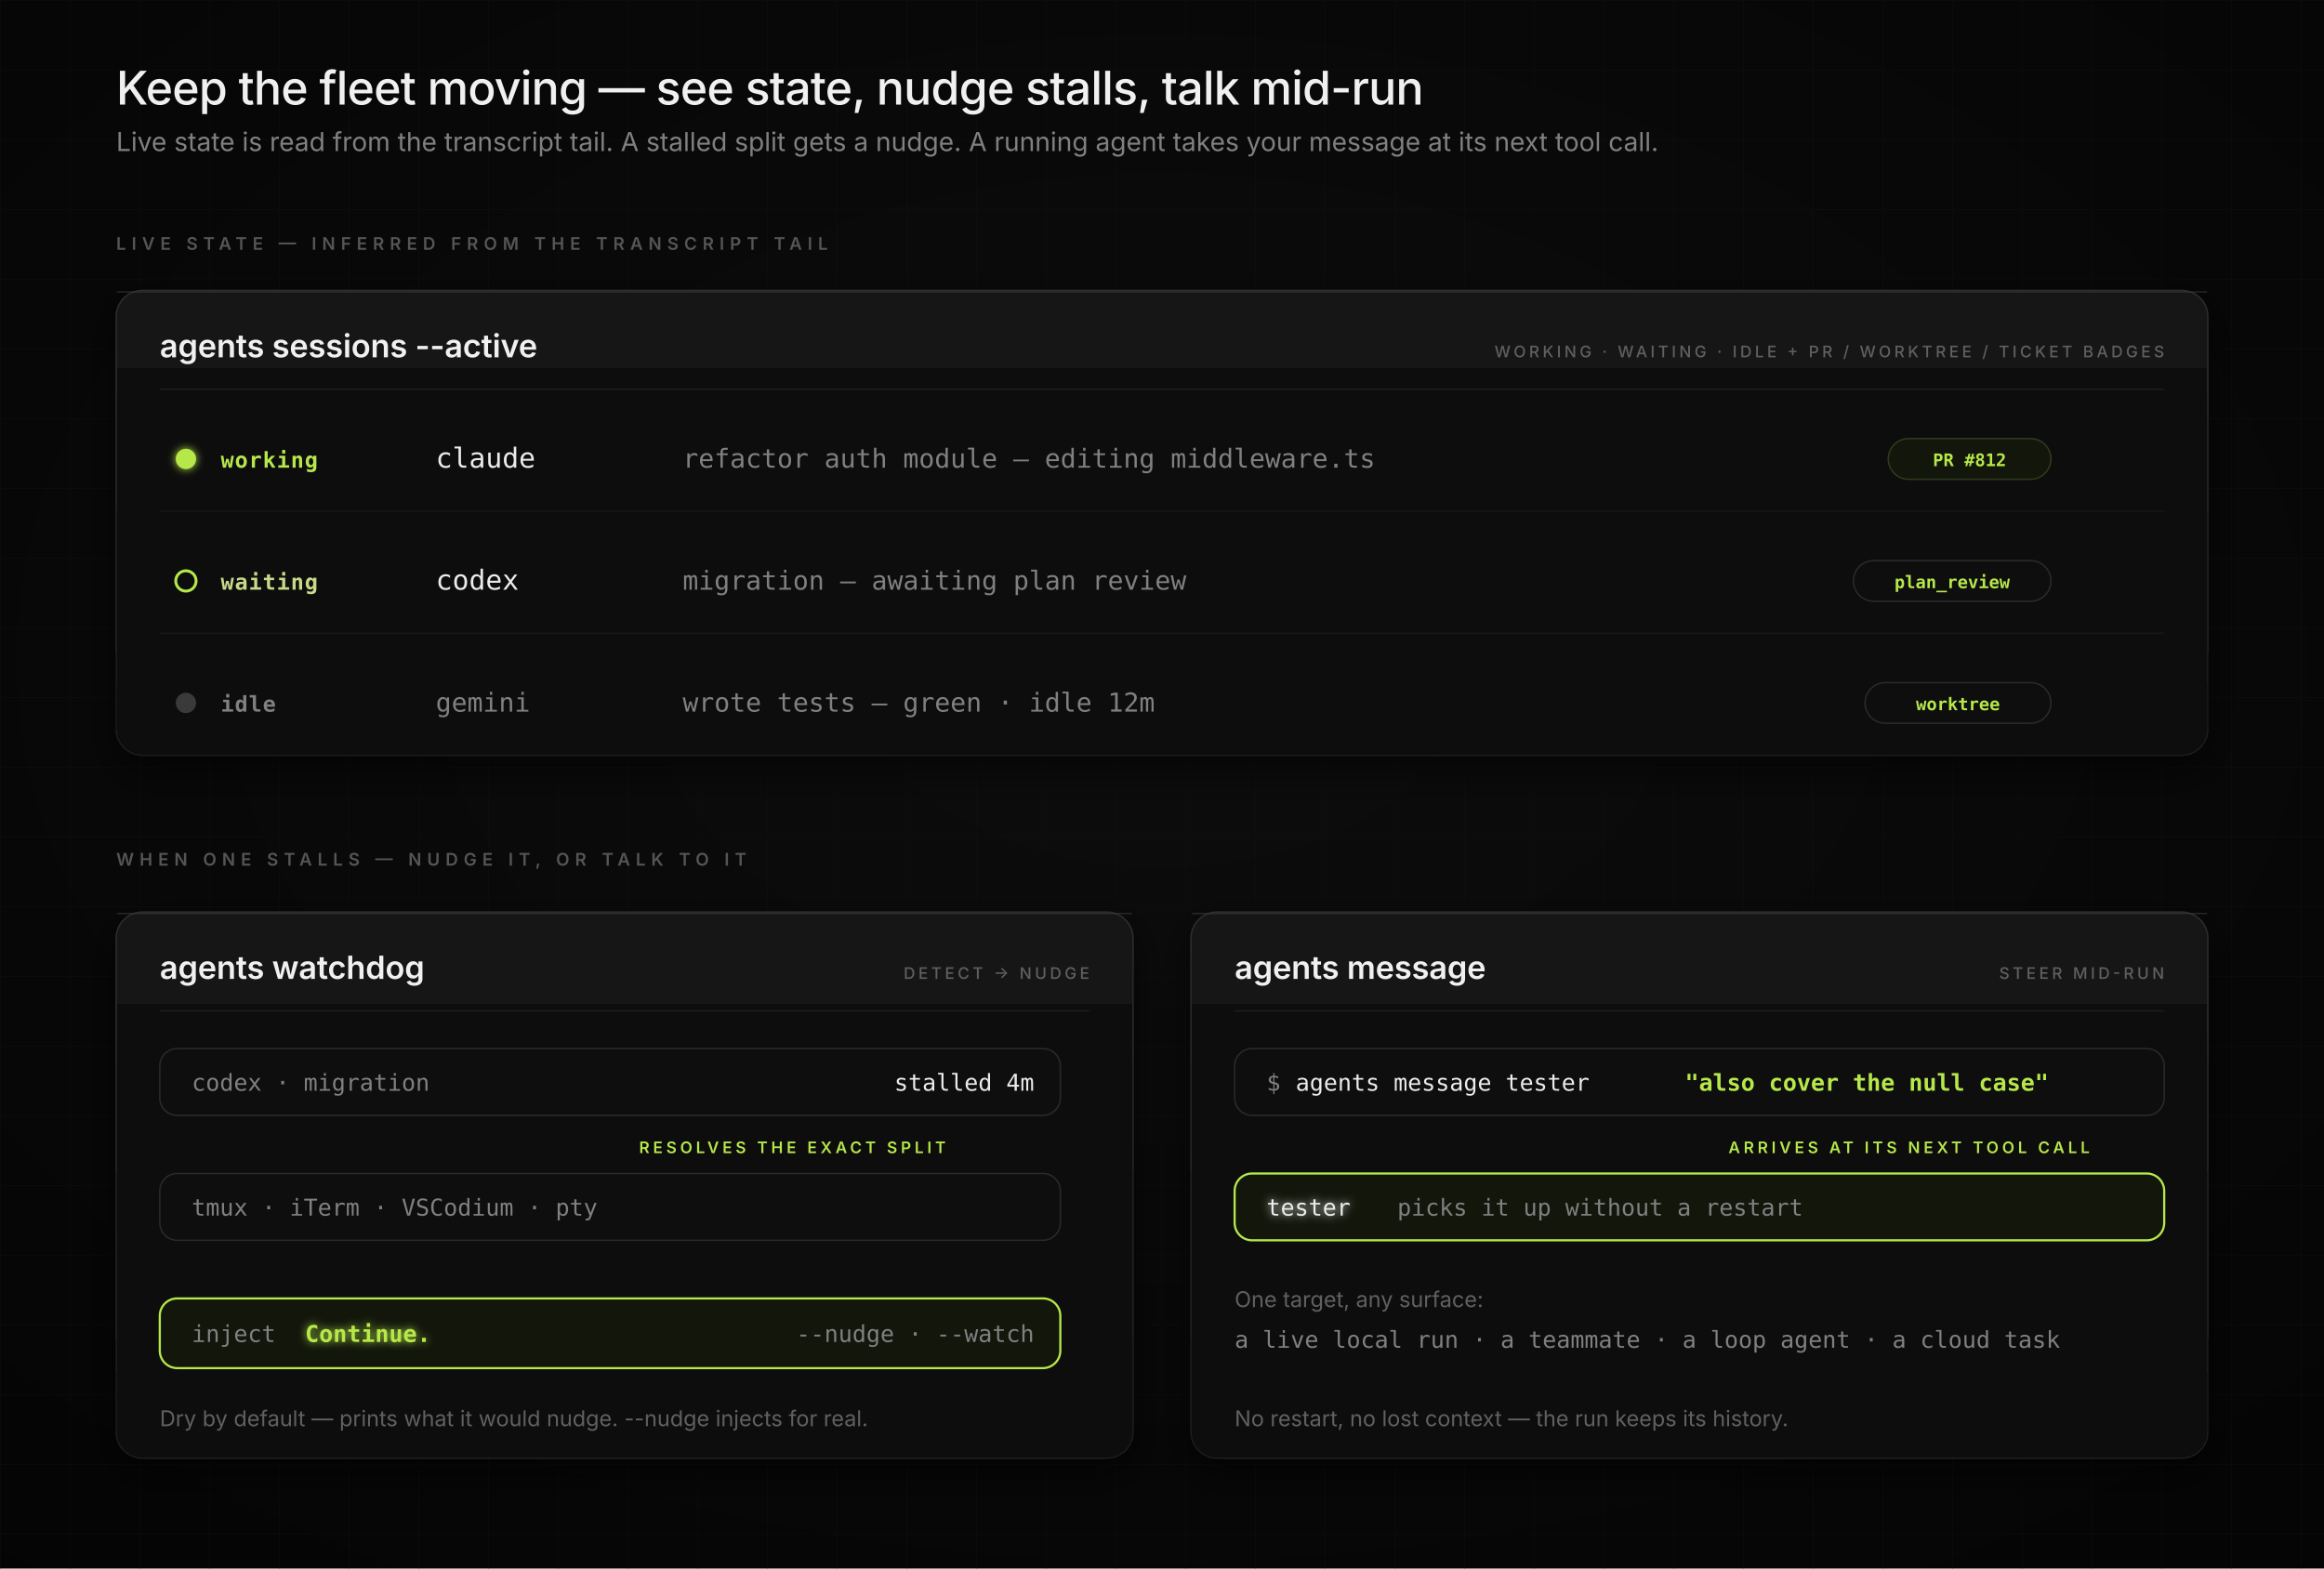
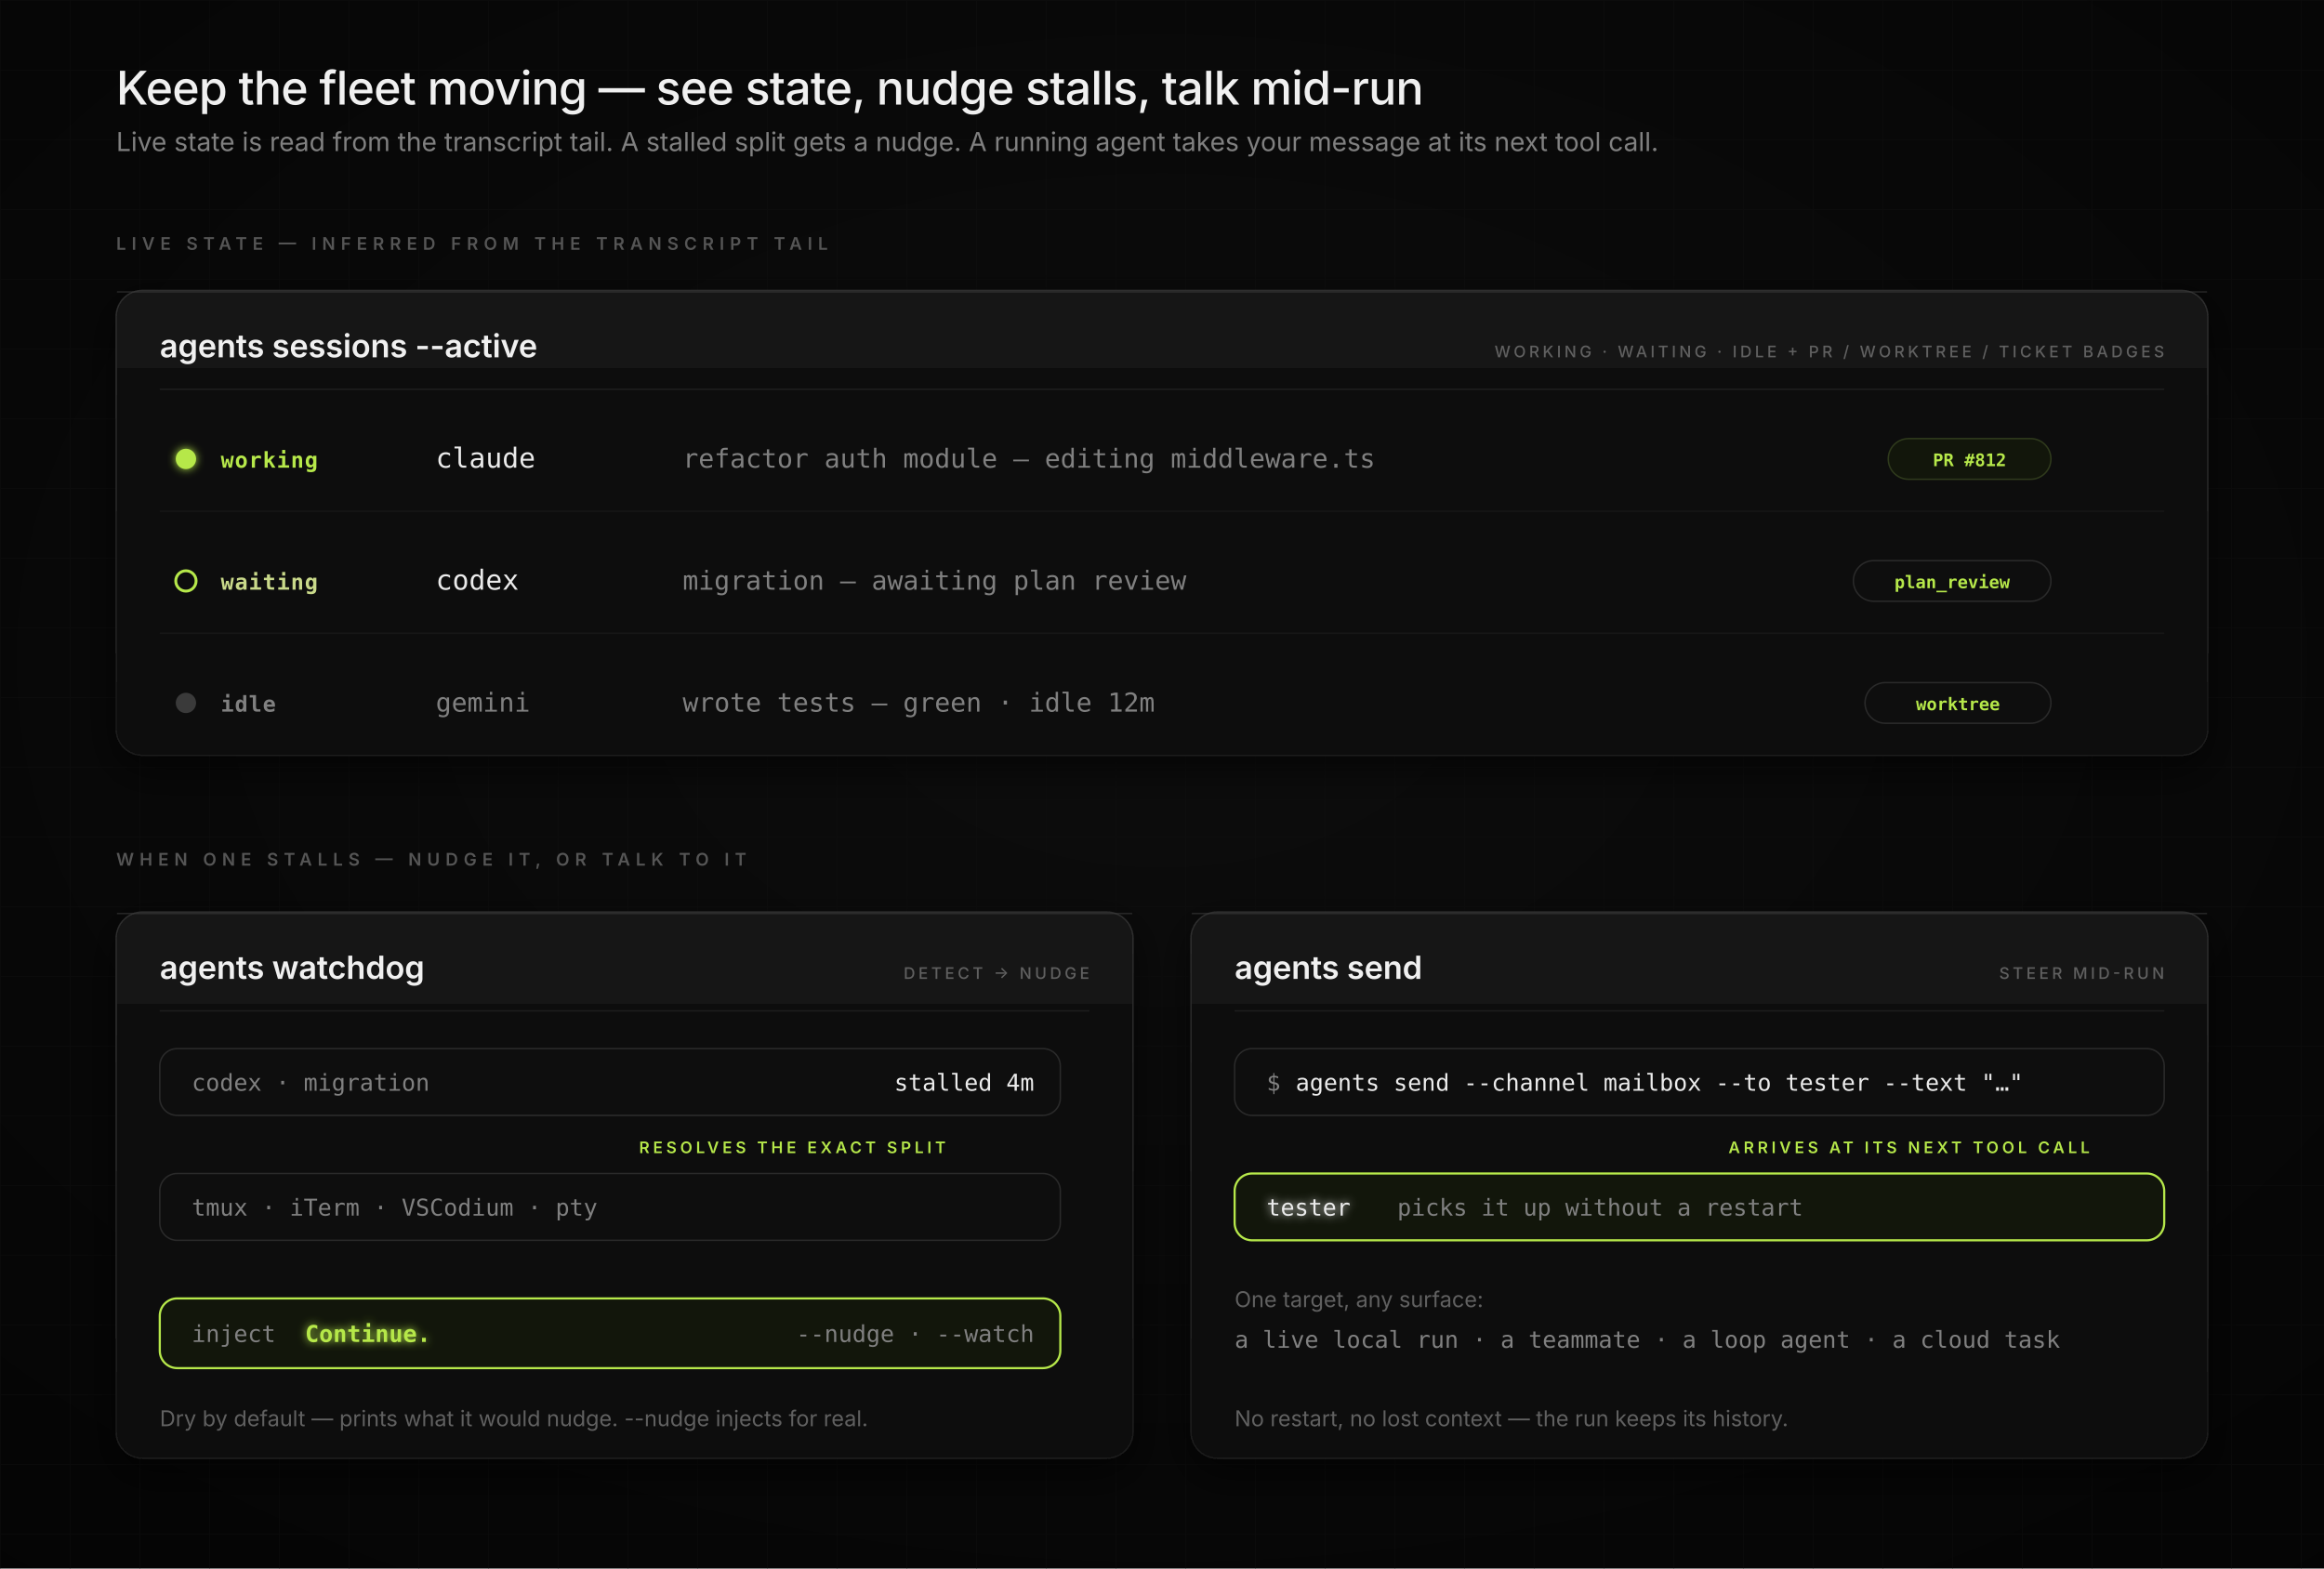
<svg xmlns="http://www.w3.org/2000/svg" viewBox="0 0 1600 1080" role="img" aria-label="Control a fleet of running agents: agents sessions infers live state (working, waiting, idle) from the transcript tail; watchdog injects Continue into a stalled split; message reaches a running agent at its next tool call">
  <defs>
    <radialGradient id="bgVignette" cx="50%" cy="42%" r="80%">
      <stop offset="0%" stop-color="#0d0d0d" />
      <stop offset="100%" stop-color="#040404" />
    </radialGradient>
    <pattern id="grid" width="48" height="48" patternUnits="userSpaceOnUse">
      <path d="M 48 0 L 0 0 0 48" fill="none" stroke="#0f0f0f" stroke-width="1" />
    </pattern>
    <linearGradient id="cardFill" x1="0" y1="0" x2="0" y2="1">
      <stop offset="0%" stop-color="#131313" />
      <stop offset="100%" stop-color="#0a0a0a" />
    </linearGradient>
    <linearGradient id="cardRim" x1="0" y1="0" x2="0" y2="1">
      <stop offset="0%" stop-color="#2e2e2e" />
      <stop offset="50%" stop-color="#242424" />
      <stop offset="100%" stop-color="#1c1c1c" />
    </linearGradient>
    <filter id="limeGlow" x="-40%" y="-60%" width="180%" height="220%">
      <feGaussianBlur stdDeviation="3" result="blur" />
      <feMerge>
        <feMergeNode in="blur" />
        <feMergeNode in="SourceGraphic" />
      </feMerge>
    </filter>
    <filter id="softShadow" x="-10%" y="-10%" width="120%" height="130%">
      <feGaussianBlur stdDeviation="14" result="blur" />
      <feOffset dy="10" result="offset" />
      <feColorMatrix in="offset" type="matrix" values="0 0 0 0 0  0 0 0 0 0  0 0 0 0 0  0 0 0 0.6 0" result="shadow" />
      <feMerge>
        <feMergeNode in="shadow" />
        <feMergeNode in="SourceGraphic" />
      </feMerge>
    </filter>
    <marker id="arrowLime" viewBox="0 0 10 10" refX="9" refY="5" markerWidth="10" markerHeight="10" orient="auto-start-reverse">
      <path d="M 0 0 L 10 5 L 0 10 z" fill="#B6E84A" />
    </marker>
    <marker id="arrowMuted" viewBox="0 0 10 10" refX="9" refY="5" markerWidth="10" markerHeight="10" orient="auto-start-reverse">
      <path d="M 0 0 L 10 5 L 0 10 z" fill="#5a5a5a" />
    </marker>
    <style>
      .title       { font: 500 32px -apple-system, "SF Pro Display", "Inter", system-ui, sans-serif; fill: #f0f0f0; letter-spacing: -0.015em; }
      .subtitle    { font: 400 18px -apple-system, "SF Pro Display", "Inter", system-ui, sans-serif; fill: #808080; }
      .section     { font: 600 12px -apple-system, "SF Pro Display", "Inter", system-ui, sans-serif; letter-spacing: 0.32em; fill: #555555; }
      .cardtitle   { font: 600 22px -apple-system, "SF Pro Display", "Inter", system-ui, sans-serif; fill: #f0f0f0; letter-spacing: -0.005em; }
      .cardmeta    { font: 500 11px -apple-system, "SF Pro Display", "Inter", system-ui, sans-serif; letter-spacing: 0.20em; fill: #606060; }
      .mono        { font: 500 19px ui-monospace, "SF Mono", Menlo, monospace; fill: #ebebeb; }
      .mono-muted  { font: 500 18px ui-monospace, "SF Mono", Menlo, monospace; fill: #808080; }
      .mono-accent { font: 600 19px ui-monospace, "SF Mono", Menlo, monospace; fill: #B6E84A; }
      .mono-sm     { font: 500 16px ui-monospace, "SF Mono", Menlo, monospace; fill: #ebebeb; }
      .mono-sm-muted { font: 500 16px ui-monospace, "SF Mono", Menlo, monospace; fill: #808080; }
      .mono-sm-accent { font: 600 16px ui-monospace, "SF Mono", Menlo, monospace; fill: #B6E84A; }
      .state       { font: 600 15px ui-monospace, "SF Mono", Menlo, monospace; letter-spacing: 0.04em; }
      .badge       { font: 600 12px ui-monospace, "SF Mono", Menlo, monospace; fill: #B6E84A; }
      .note        { font: 400 15px -apple-system, "SF Pro Display", "Inter", system-ui, sans-serif; fill: #606060; }
      .edge        { font: 600 11px -apple-system, "SF Pro Display", "Inter", system-ui, sans-serif; letter-spacing: 0.22em; fill: #B6E84A; }
    </style>
  </defs>
  <rect width="1600" height="1080" fill="url(#bgVignette)" />
  <rect width="1600" height="1080" fill="url(#grid)" opacity="0.55" />
  <text x="80" y="72" class="title">Keep the fleet moving — see state, nudge stalls, talk mid-run</text>
  <text x="80" y="104" class="subtitle">Live state is read from the transcript tail. A stalled split gets a nudge. A running agent takes your message at its next tool call.</text>
  <text x="80" y="172" class="section">LIVE STATE — INFERRED FROM THE TRANSCRIPT TAIL</text>
  <g filter="url(#softShadow)">
    <rect x="80" y="200" width="1440" height="320" rx="18" fill="url(#cardFill)" stroke="url(#cardRim)" stroke-width="1" />
  </g>
  <rect x="80.5" y="200.5" width="1439" height="1" fill="#3a3a3a" opacity="0.6" />
  <text x="110" y="246" class="cardtitle">agents sessions --active</text>
  <text x="1490" y="246" text-anchor="end" class="cardmeta">WORKING · WAITING · IDLE  +  PR / WORKTREE / TICKET BADGES</text>
  <line x1="110" y1="268" x2="1490" y2="268" stroke="#1e1e1e" stroke-width="1" />
  <circle cx="128" cy="316" r="7" fill="#B6E84A" filter="url(#limeGlow)" />
  <text x="152" y="322" class="state" fill="#B6E84A">working</text>
  <text x="300" y="322" class="mono">claude</text>
  <text x="470" y="322" class="mono-muted">refactor auth module — editing middleware.ts</text>
  <rect x="1300" y="302" width="112" height="28" rx="14" fill="#12160b" stroke="#2f3a1c" />
  <text x="1356" y="321" text-anchor="middle" class="badge">PR #812</text>
  <line x1="110" y1="352" x2="1490" y2="352" stroke="#161616" stroke-width="1" />
  <circle cx="128" cy="400" r="7" fill="none" stroke="#B6E84A" stroke-width="2" />
  <text x="152" y="406" class="state" fill="#c9d98a">waiting</text>
  <text x="300" y="406" class="mono">codex</text>
  <text x="470" y="406" class="mono-muted">migration — awaiting plan review</text>
  <rect x="1276" y="386" width="136" height="28" rx="14" fill="#0e0e0e" stroke="#2a2a2a" />
  <text x="1344" y="405" text-anchor="middle" class="badge" fill="#909090">plan_review</text>
  <line x1="110" y1="436" x2="1490" y2="436" stroke="#161616" stroke-width="1" />
  <circle cx="128" cy="484" r="7" fill="#3a3a3a" />
  <text x="152" y="490" class="state" fill="#808080">idle</text>
  <text x="300" y="490" class="mono-muted">gemini</text>
  <text x="470" y="490" class="mono-muted">wrote tests — green · idle 12m</text>
  <rect x="1284" y="470" width="128" height="28" rx="14" fill="#0e0e0e" stroke="#2a2a2a" />
  <text x="1348" y="489" text-anchor="middle" class="badge" fill="#909090">worktree</text>
  <text x="80" y="596" class="section">WHEN ONE STALLS — NUDGE IT, OR TALK TO IT</text>
  <g filter="url(#softShadow)">
    <rect x="80" y="628" width="700" height="376" rx="18" fill="url(#cardFill)" stroke="url(#cardRim)" stroke-width="1" />
  </g>
  <rect x="80.5" y="628.5" width="699" height="1" fill="#3a3a3a" opacity="0.6" />
  <text x="110" y="674" class="cardtitle">agents watchdog</text>
  <text x="750" y="674" text-anchor="end" class="cardmeta">DETECT → NUDGE</text>
  <line x1="110" y1="696" x2="750" y2="696" stroke="#1e1e1e" stroke-width="1" />
  <rect x="110" y="722" width="620" height="46" rx="12" fill="#0e0e0e" stroke="#2a2a2a" />
  <text x="132" y="751" class="mono-sm-muted">codex · migration</text>
  <text x="712" y="751" text-anchor="end" class="mono-sm" fill="#c9d98a">stalled 4m</text>
  <path d="M 420 768 L 420 802" stroke="#B6E84A" fill="none" stroke-width="2" marker-end="url(#arrowLime)" filter="url(#limeGlow)" />
  <text x="440" y="794" class="edge">RESOLVES THE EXACT SPLIT</text>
  <rect x="110" y="808" width="620" height="46" rx="12" fill="#0e0e0e" stroke="#2a2a2a" />
  <text x="132" y="837" class="mono-sm-muted">tmux · iTerm · VSCodium · pty</text>
  <path d="M 420 854 L 420 888" stroke="#B6E84A" fill="none" stroke-width="2" marker-end="url(#arrowLime)" filter="url(#limeGlow)" />
  <rect x="110" y="894" width="620" height="48" rx="12" fill="#12160b" stroke="#B6E84A" stroke-width="1.5" />
  <text x="132" y="924" class="mono-sm-muted">inject</text>
  <text x="210" y="924" class="mono-sm-accent" filter="url(#limeGlow)">Continue.</text>
  <text x="712" y="924" text-anchor="end" class="mono-sm-muted">--nudge · --watch</text>
  <text x="110" y="982" class="note">Dry by default — prints what it would nudge. --nudge injects for real.</text>
  <g filter="url(#softShadow)">
    <rect x="820" y="628" width="700" height="376" rx="18" fill="url(#cardFill)" stroke="url(#cardRim)" stroke-width="1" />
  </g>
  <rect x="820.5" y="628.5" width="699" height="1" fill="#3a3a3a" opacity="0.6" />
-   <text x="850" y="674" class="cardtitle">agents message</text>
+   <text x="850" y="674" class="cardtitle">agents send</text>
  <text x="1490" y="674" text-anchor="end" class="cardmeta">STEER MID-RUN</text>
  <line x1="850" y1="696" x2="1490" y2="696" stroke="#1e1e1e" stroke-width="1" />
  <rect x="850" y="722" width="640" height="46" rx="12" fill="#0e0e0e" stroke="#2a2a2a" />
  <text x="872" y="751" class="mono-sm-muted">$</text>
-   <text x="892" y="751" class="mono-sm">agents message tester</text>
-   <text x="1160" y="751" class="mono-sm-accent">"also cover the null case"</text>
+   <text x="892" y="751" class="mono-sm">agents send --channel mailbox --to tester --text "…"</text>
  <path d="M 1170 768 L 1170 802" stroke="#B6E84A" fill="none" stroke-width="2" marker-end="url(#arrowLime)" filter="url(#limeGlow)" />
  <text x="1190" y="794" class="edge">ARRIVES AT ITS NEXT TOOL CALL</text>
  <rect x="850" y="808" width="640" height="46" rx="12" fill="#12160b" stroke="#B6E84A" stroke-width="1.5" />
  <text x="872" y="837" class="mono-sm" fill="#B6E84A" filter="url(#limeGlow)">tester</text>
  <text x="962" y="837" class="mono-sm-muted">picks it up without a restart</text>
  <text x="850" y="900" class="note">One target, any surface:</text>
  <text x="850" y="928" class="mono-sm-muted">a live local run · a teammate · a loop agent · a cloud task</text>
  <text x="850" y="982" class="note">No restart, no lost context — the run keeps its history.</text>
</svg>
